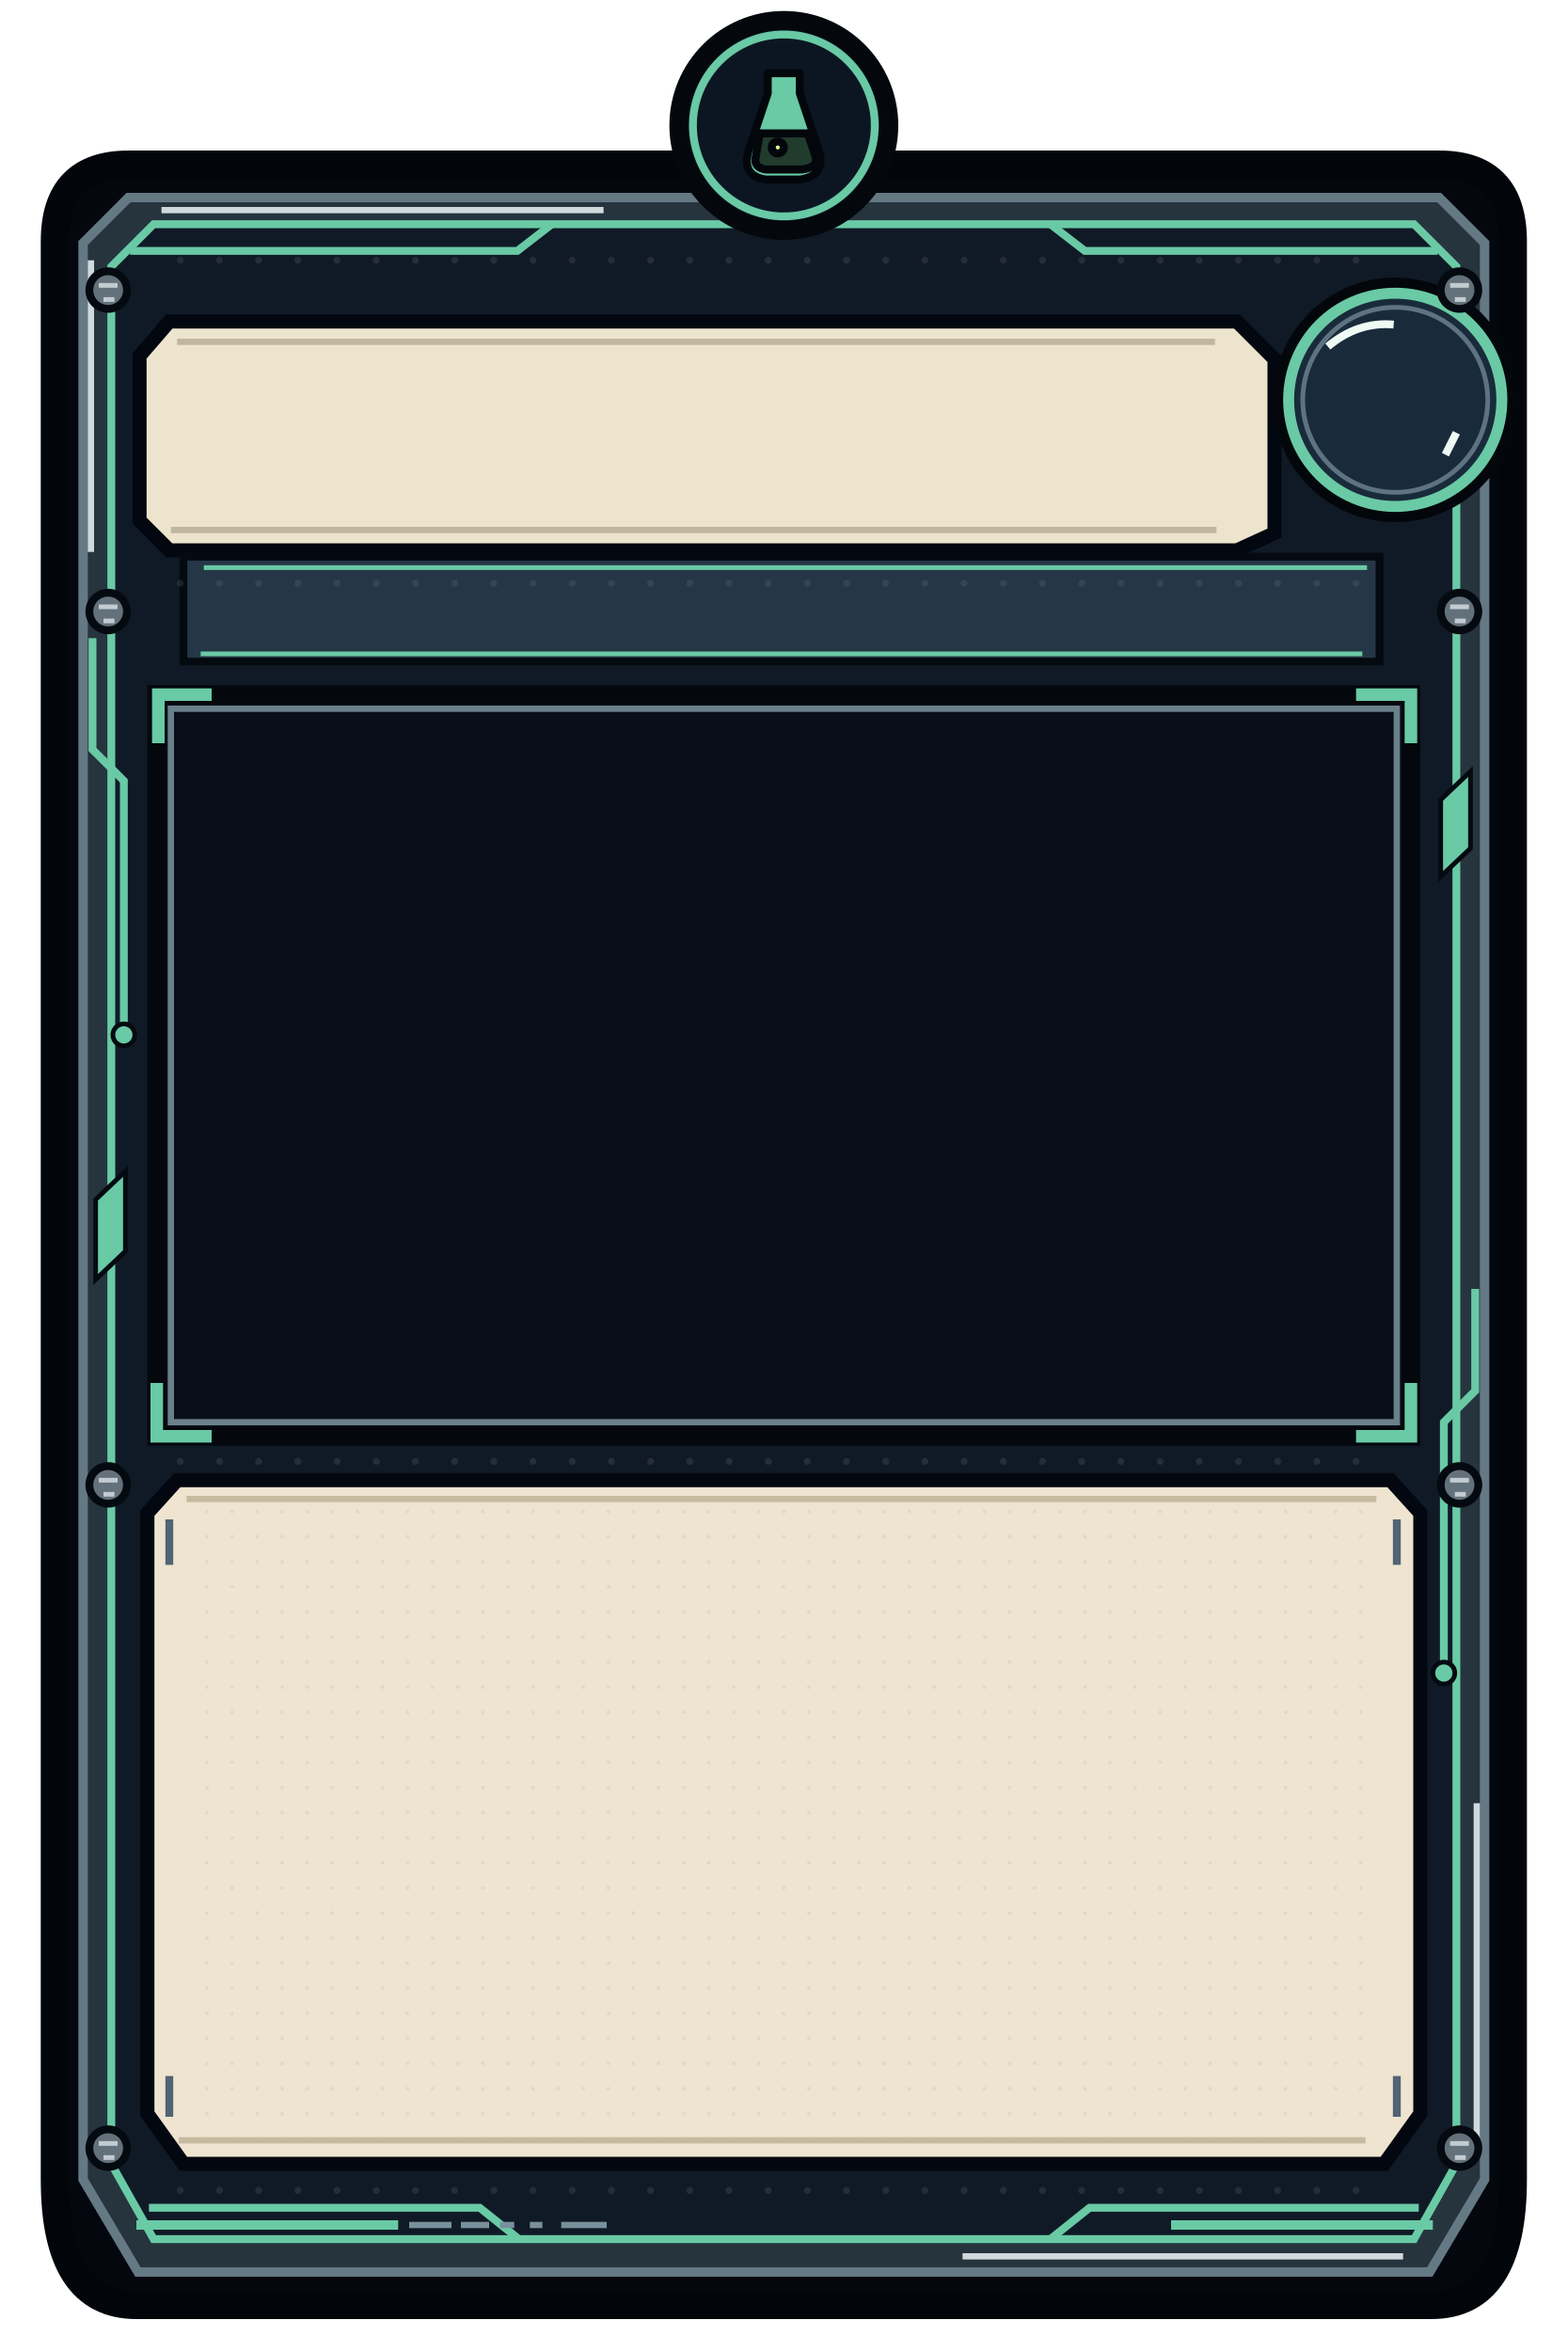
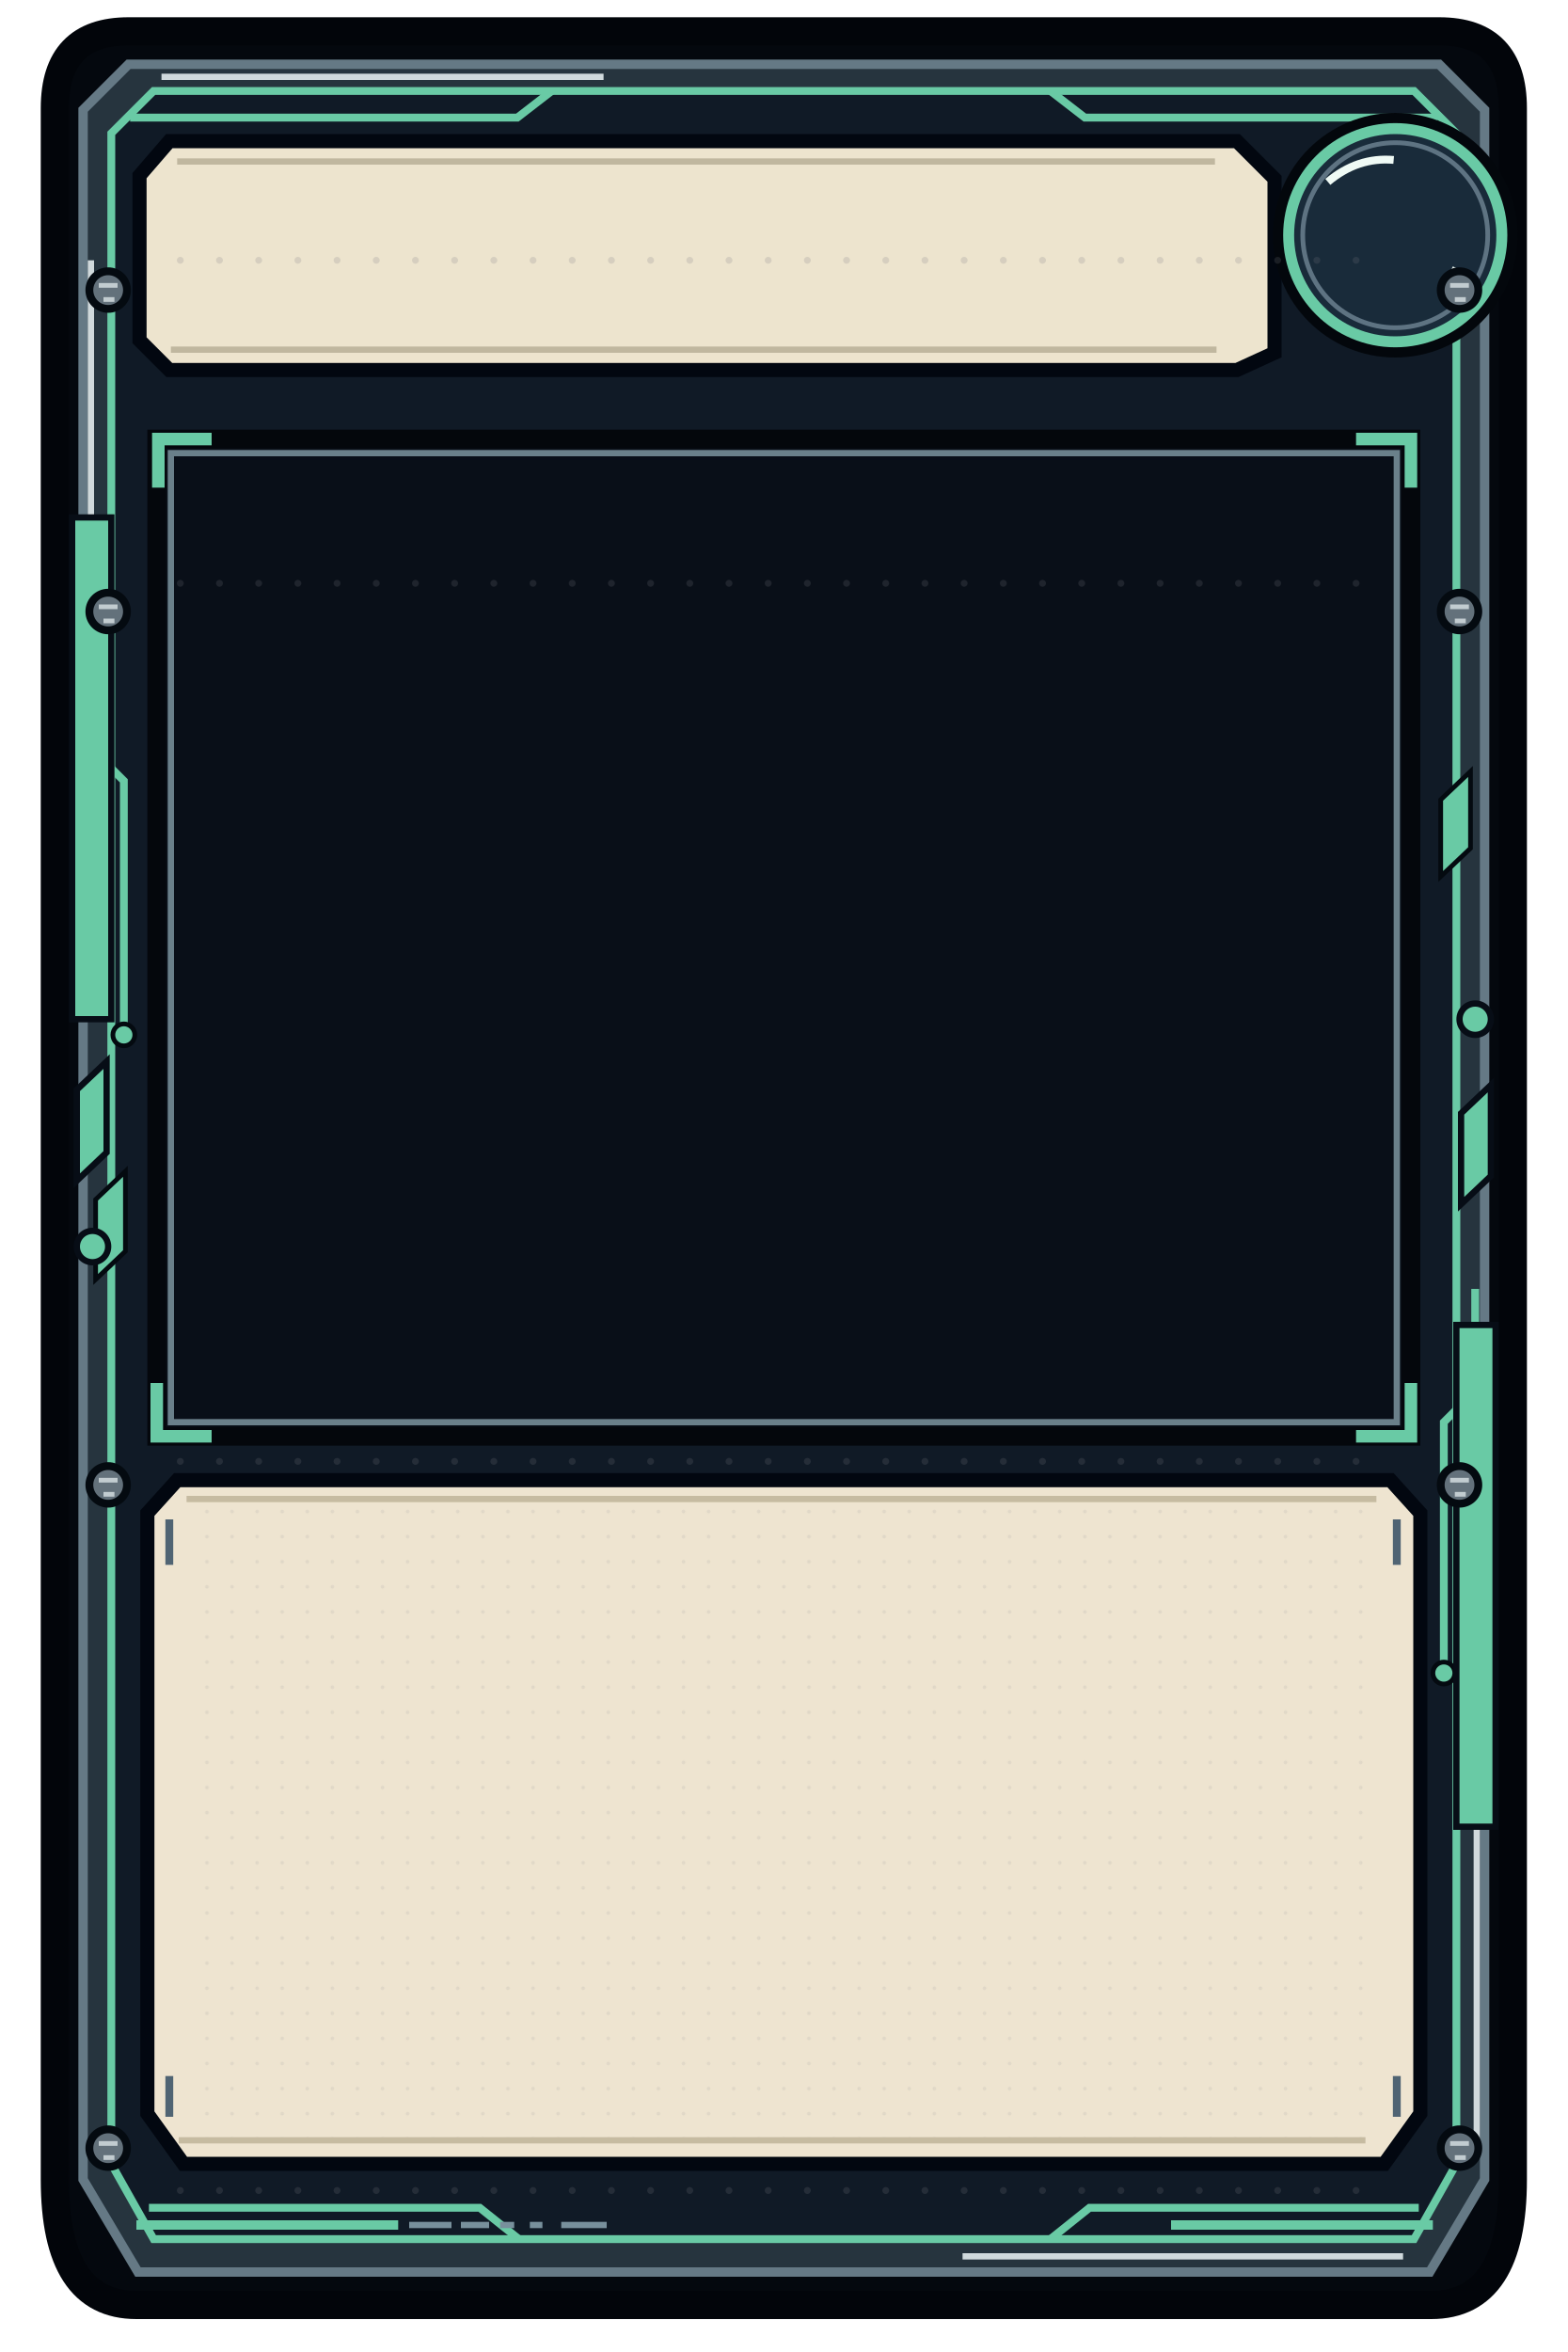
<svg xmlns="http://www.w3.org/2000/svg" width="1000" height="1500" viewBox="0 0 1000 1500">
  <defs>
    <pattern id="print" width="16" height="16" patternUnits="userSpaceOnUse">
      <circle cx="4" cy="4" r="1.2" fill="#8b8990" opacity=".13" />
    </pattern>
  </defs>
-   <path d="M82 105H918Q965 105 965 154V1390Q965 1470 913 1470H87Q35 1470 35 1390V154Q35 105 82 105Z" fill="#04080e" stroke="#02050a" stroke-width="18" />
-   <path d="M82 126H918L947 155V1390L912 1449H88L53 1390V155Z" fill="#26343e" stroke="#657985" stroke-width="6" />
-   <path d="M98 143H902L929 170V1380L902 1428H98L71 1380V170Z" fill="#101a26" stroke="#69caa5" stroke-width="5" />
-   <path d="M83 160H330L352 143M670 143L692 160H917M59 407V478L79 498V660M941 822V887L921 907V1067M95 1408H306L331 1428M670 1428L695 1408H905" fill="none" stroke="#69caa5" stroke-width="5" />
-   <path d="M58 166V352M942 1150V1370M103 134H385M614 1439H895" stroke="#d0d9dc" stroke-width="4" />
+   <path d="M82 20H918Q965 20 965 69V1390Q965 1470 913 1470H87Q35 1470 35 1390V69Q35 20 82 20Z" fill="#04080e" stroke="#02050a" stroke-width="18" />
+   <path d="M82 41H918L947 70V1390L912 1449H88L53 1390V70Z" fill="#26343e" stroke="#657985" stroke-width="6" />
+   <path d="M98 58H902L929 85V1380L902 1428H98L71 1380V85Z" fill="#101a26" stroke="#69caa5" stroke-width="5" />
+   <path d="M83 75H330L352 58M670 58L692 75H917M59 407V478L79 498V660M941 822V887L921 907V1067M95 1408H306L331 1428M670 1428L695 1408H905" fill="none" stroke="#69caa5" stroke-width="5" />
+   <path d="M58 166V352M942 1150V1370M103 49H385M614 1439H895" stroke="#d0d9dc" stroke-width="4" />
  <g fill="#69caa5" stroke="#040a10" stroke-width="3">
    <circle cx="79" cy="660" r="7" />
    <circle cx="921" cy="1067" r="7" />
    <path d="M61 765L80 747V798L61 816ZM938 492L919 510V559L938 541Z" />
  </g>
-   <path d="M108 205H789L813 229V340L789 351H108L89 332V227Z" fill="#ede4ce" stroke="#020710" stroke-width="9" />
-   <path d="M113 218H775M109 338H776" stroke="#c0b79f" stroke-width="4" />
-   <path d="M117 355H880V422H117Z" fill="#253747" stroke="#040a10" stroke-width="5" />
-   <path d="M130 362H872M128 417H869" stroke="#69caa5" stroke-width="3" />
-   <circle cx="500" cy="80" r="67" fill="#0c1622" stroke="#04080d" stroke-width="12" />
-   <circle cx="500" cy="80" r="58" fill="none" stroke="#69caa5" stroke-width="5" />
-   <g transform="translate(459 39) scale(1.28)" fill="#69caa5" stroke="#03070c" stroke-width="4" stroke-linejoin="round">
-     <path d="M24 6H40V16L49 43Q54 57 40 59H23Q10 57 15 43L24 16Z" />
-     <path d="M20 36H44L48 48Q49 53 41 54H23Q17 53 18 48Z" fill="#213b2d" />
-     <circle cx="29" cy="43" r="3" fill="#d6ff8c" />
-   </g>
-   <circle cx="890" cy="255" r="78" fill="#03070c" />
-   <circle cx="890" cy="255" r="68" fill="#192b3a" stroke="#69caa5" stroke-width="7" />
-   <circle cx="890" cy="255" r="59" fill="none" stroke="#5e7382" stroke-width="3" />
-   <path d="M847 221Q866 205 889 207M929 276L922 290" stroke="#effaf5" stroke-width="5" fill="none" />
-   <path d="M100 443H900V916H100Z" fill="#090f18" stroke="#04070c" stroke-width="12" />
-   <path d="M109 452H891V907H109Z" fill="none" stroke="#6a808a" stroke-width="4" />
-   <path d="M101 474V443H135M865 443H900V474M100 882V916H135M865 916H900V882" fill="none" stroke="#69caa5" stroke-width="8" />
+   <path d="M108 90H789L813 114V225L789 236H108L89 217V112Z" fill="#ede4ce" stroke="#020710" stroke-width="9" />
+   <path d="M113 103H775M109 223H776" stroke="#c0b79f" stroke-width="4" />
+   <circle cx="890" cy="150" r="78" fill="#03070c" />
+   <circle cx="890" cy="150" r="68" fill="#192b3a" stroke="#69caa5" stroke-width="7" />
+   <circle cx="890" cy="150" r="59" fill="none" stroke="#5e7382" stroke-width="3" />
+   <path d="M847 116Q866 100 889 102M929 171L922 185" stroke="#effaf5" stroke-width="5" fill="none" />
+   <path d="M100 280H900V916H100Z" fill="#090f18" stroke="#04070c" stroke-width="12" />
+   <path d="M109 289H891V907H109Z" fill="none" stroke="#6a808a" stroke-width="4" />
+   <path d="M101 311V280H135M865 280H900V311M100 882V916H135M865 916H900V882" fill="none" stroke="#69caa5" stroke-width="8" />
  <path d="M113 944H887L906 965V1348L883 1380H117L94 1348V965Z" fill="#eee4d0" stroke="#020710" stroke-width="9" />
  <path d="M118 952H876V1371H118Z" fill="url(#print)" />
  <path d="M119 956H878M114 1365H871" stroke="#c6bba1" stroke-width="4" />
  <path d="M108 969V998M891 969V998M108 1324V1350M891 1324V1350" stroke="#506473" stroke-width="5" />
  <path d="M87 1419H254M747 1419H914" stroke="#69caa5" stroke-width="6" />
  <path d="M261 1419H288M294 1419H312M319 1419H328M338 1419H346M358 1419H387" stroke="#78909c" stroke-width="4" />
+   <g fill="#69caa5" stroke="#070d16" stroke-width="4">
+     <path d="M46 330H71V650H46ZM929 845H954V1165H929Z" />
+     <path d="M49 695L68 677V735L49 753ZM951 750L932 768V710L951 692Z" />
+     <circle cx="59" cy="795" r="10" />
+     <circle cx="941" cy="650" r="10" />
+   </g>
  <g transform="translate(69 185)">
    <circle r="12" fill="#63717b" stroke="#040a10" stroke-width="5" />
    <path d="M-6 -3H6M-3 6H4" stroke="#c2ccd0" stroke-width="3" />
  </g>
  <g transform="translate(69 390)">
    <circle r="12" fill="#63717b" stroke="#040a10" stroke-width="5" />
    <path d="M-6 -3H6M-3 6H4" stroke="#c2ccd0" stroke-width="3" />
  </g>
  <g transform="translate(69 947)">
    <circle r="12" fill="#63717b" stroke="#040a10" stroke-width="5" />
    <path d="M-6 -3H6M-3 6H4" stroke="#c2ccd0" stroke-width="3" />
  </g>
  <g transform="translate(69 1370)">
    <circle r="12" fill="#63717b" stroke="#040a10" stroke-width="5" />
    <path d="M-6 -3H6M-3 6H4" stroke="#c2ccd0" stroke-width="3" />
  </g>
  <g transform="translate(931 185)">
    <circle r="12" fill="#63717b" stroke="#040a10" stroke-width="5" />
    <path d="M-6 -3H6M-3 6H4" stroke="#c2ccd0" stroke-width="3" />
  </g>
  <g transform="translate(931 390)">
    <circle r="12" fill="#63717b" stroke="#040a10" stroke-width="5" />
    <path d="M-6 -3H6M-3 6H4" stroke="#c2ccd0" stroke-width="3" />
  </g>
  <g transform="translate(931 947)">
    <circle r="12" fill="#63717b" stroke="#040a10" stroke-width="5" />
    <path d="M-6 -3H6M-3 6H4" stroke="#c2ccd0" stroke-width="3" />
  </g>
  <g transform="translate(931 1370)">
    <circle r="12" fill="#63717b" stroke="#040a10" stroke-width="5" />
    <path d="M-6 -3H6M-3 6H4" stroke="#c2ccd0" stroke-width="3" />
  </g>
  <circle cx="115" cy="166" r="2.2" fill="#777a80" opacity=".2" />
  <circle cx="115" cy="372" r="2.2" fill="#777a80" opacity=".2" />
  <circle cx="115" cy="932" r="2.2" fill="#777a80" opacity=".2" />
  <circle cx="115" cy="1397" r="2.2" fill="#777a80" opacity=".2" />
  <circle cx="140" cy="166" r="2.2" fill="#777a80" opacity=".2" />
  <circle cx="140" cy="372" r="2.2" fill="#777a80" opacity=".2" />
  <circle cx="140" cy="932" r="2.2" fill="#777a80" opacity=".2" />
  <circle cx="140" cy="1397" r="2.2" fill="#777a80" opacity=".2" />
  <circle cx="165" cy="166" r="2.2" fill="#777a80" opacity=".2" />
  <circle cx="165" cy="372" r="2.2" fill="#777a80" opacity=".2" />
  <circle cx="165" cy="932" r="2.2" fill="#777a80" opacity=".2" />
  <circle cx="165" cy="1397" r="2.2" fill="#777a80" opacity=".2" />
  <circle cx="190" cy="166" r="2.2" fill="#777a80" opacity=".2" />
  <circle cx="190" cy="372" r="2.2" fill="#777a80" opacity=".2" />
  <circle cx="190" cy="932" r="2.2" fill="#777a80" opacity=".2" />
  <circle cx="190" cy="1397" r="2.2" fill="#777a80" opacity=".2" />
  <circle cx="215" cy="166" r="2.2" fill="#777a80" opacity=".2" />
  <circle cx="215" cy="372" r="2.2" fill="#777a80" opacity=".2" />
  <circle cx="215" cy="932" r="2.2" fill="#777a80" opacity=".2" />
  <circle cx="215" cy="1397" r="2.2" fill="#777a80" opacity=".2" />
  <circle cx="240" cy="166" r="2.2" fill="#777a80" opacity=".2" />
  <circle cx="240" cy="372" r="2.2" fill="#777a80" opacity=".2" />
  <circle cx="240" cy="932" r="2.2" fill="#777a80" opacity=".2" />
  <circle cx="240" cy="1397" r="2.2" fill="#777a80" opacity=".2" />
  <circle cx="265" cy="166" r="2.2" fill="#777a80" opacity=".2" />
  <circle cx="265" cy="372" r="2.2" fill="#777a80" opacity=".2" />
  <circle cx="265" cy="932" r="2.2" fill="#777a80" opacity=".2" />
  <circle cx="265" cy="1397" r="2.2" fill="#777a80" opacity=".2" />
  <circle cx="290" cy="166" r="2.2" fill="#777a80" opacity=".2" />
  <circle cx="290" cy="372" r="2.2" fill="#777a80" opacity=".2" />
  <circle cx="290" cy="932" r="2.2" fill="#777a80" opacity=".2" />
  <circle cx="290" cy="1397" r="2.2" fill="#777a80" opacity=".2" />
  <circle cx="315" cy="166" r="2.2" fill="#777a80" opacity=".2" />
  <circle cx="315" cy="372" r="2.2" fill="#777a80" opacity=".2" />
  <circle cx="315" cy="932" r="2.2" fill="#777a80" opacity=".2" />
  <circle cx="315" cy="1397" r="2.2" fill="#777a80" opacity=".2" />
  <circle cx="340" cy="166" r="2.2" fill="#777a80" opacity=".2" />
  <circle cx="340" cy="372" r="2.2" fill="#777a80" opacity=".2" />
  <circle cx="340" cy="932" r="2.2" fill="#777a80" opacity=".2" />
  <circle cx="340" cy="1397" r="2.2" fill="#777a80" opacity=".2" />
  <circle cx="365" cy="166" r="2.2" fill="#777a80" opacity=".2" />
  <circle cx="365" cy="372" r="2.2" fill="#777a80" opacity=".2" />
  <circle cx="365" cy="932" r="2.2" fill="#777a80" opacity=".2" />
  <circle cx="365" cy="1397" r="2.2" fill="#777a80" opacity=".2" />
  <circle cx="390" cy="166" r="2.2" fill="#777a80" opacity=".2" />
  <circle cx="390" cy="372" r="2.2" fill="#777a80" opacity=".2" />
  <circle cx="390" cy="932" r="2.2" fill="#777a80" opacity=".2" />
  <circle cx="390" cy="1397" r="2.2" fill="#777a80" opacity=".2" />
  <circle cx="415" cy="166" r="2.2" fill="#777a80" opacity=".2" />
  <circle cx="415" cy="372" r="2.2" fill="#777a80" opacity=".2" />
  <circle cx="415" cy="932" r="2.2" fill="#777a80" opacity=".2" />
  <circle cx="415" cy="1397" r="2.2" fill="#777a80" opacity=".2" />
  <circle cx="440" cy="166" r="2.2" fill="#777a80" opacity=".2" />
  <circle cx="440" cy="372" r="2.2" fill="#777a80" opacity=".2" />
  <circle cx="440" cy="932" r="2.2" fill="#777a80" opacity=".2" />
  <circle cx="440" cy="1397" r="2.2" fill="#777a80" opacity=".2" />
  <circle cx="465" cy="166" r="2.2" fill="#777a80" opacity=".2" />
  <circle cx="465" cy="372" r="2.2" fill="#777a80" opacity=".2" />
  <circle cx="465" cy="932" r="2.2" fill="#777a80" opacity=".2" />
  <circle cx="465" cy="1397" r="2.2" fill="#777a80" opacity=".2" />
  <circle cx="490" cy="166" r="2.2" fill="#777a80" opacity=".2" />
  <circle cx="490" cy="372" r="2.2" fill="#777a80" opacity=".2" />
  <circle cx="490" cy="932" r="2.2" fill="#777a80" opacity=".2" />
  <circle cx="490" cy="1397" r="2.2" fill="#777a80" opacity=".2" />
  <circle cx="515" cy="166" r="2.2" fill="#777a80" opacity=".2" />
  <circle cx="515" cy="372" r="2.2" fill="#777a80" opacity=".2" />
  <circle cx="515" cy="932" r="2.2" fill="#777a80" opacity=".2" />
  <circle cx="515" cy="1397" r="2.2" fill="#777a80" opacity=".2" />
  <circle cx="540" cy="166" r="2.2" fill="#777a80" opacity=".2" />
  <circle cx="540" cy="372" r="2.2" fill="#777a80" opacity=".2" />
  <circle cx="540" cy="932" r="2.2" fill="#777a80" opacity=".2" />
  <circle cx="540" cy="1397" r="2.2" fill="#777a80" opacity=".2" />
  <circle cx="565" cy="166" r="2.2" fill="#777a80" opacity=".2" />
  <circle cx="565" cy="372" r="2.2" fill="#777a80" opacity=".2" />
  <circle cx="565" cy="932" r="2.2" fill="#777a80" opacity=".2" />
  <circle cx="565" cy="1397" r="2.2" fill="#777a80" opacity=".2" />
  <circle cx="590" cy="166" r="2.2" fill="#777a80" opacity=".2" />
  <circle cx="590" cy="372" r="2.2" fill="#777a80" opacity=".2" />
  <circle cx="590" cy="932" r="2.2" fill="#777a80" opacity=".2" />
  <circle cx="590" cy="1397" r="2.2" fill="#777a80" opacity=".2" />
  <circle cx="615" cy="166" r="2.2" fill="#777a80" opacity=".2" />
  <circle cx="615" cy="372" r="2.2" fill="#777a80" opacity=".2" />
  <circle cx="615" cy="932" r="2.2" fill="#777a80" opacity=".2" />
  <circle cx="615" cy="1397" r="2.2" fill="#777a80" opacity=".2" />
  <circle cx="640" cy="166" r="2.2" fill="#777a80" opacity=".2" />
  <circle cx="640" cy="372" r="2.2" fill="#777a80" opacity=".2" />
  <circle cx="640" cy="932" r="2.2" fill="#777a80" opacity=".2" />
  <circle cx="640" cy="1397" r="2.2" fill="#777a80" opacity=".2" />
  <circle cx="665" cy="166" r="2.2" fill="#777a80" opacity=".2" />
  <circle cx="665" cy="372" r="2.2" fill="#777a80" opacity=".2" />
  <circle cx="665" cy="932" r="2.2" fill="#777a80" opacity=".2" />
  <circle cx="665" cy="1397" r="2.2" fill="#777a80" opacity=".2" />
  <circle cx="690" cy="166" r="2.2" fill="#777a80" opacity=".2" />
  <circle cx="690" cy="372" r="2.2" fill="#777a80" opacity=".2" />
  <circle cx="690" cy="932" r="2.2" fill="#777a80" opacity=".2" />
  <circle cx="690" cy="1397" r="2.2" fill="#777a80" opacity=".2" />
  <circle cx="715" cy="166" r="2.2" fill="#777a80" opacity=".2" />
  <circle cx="715" cy="372" r="2.2" fill="#777a80" opacity=".2" />
  <circle cx="715" cy="932" r="2.2" fill="#777a80" opacity=".2" />
  <circle cx="715" cy="1397" r="2.2" fill="#777a80" opacity=".2" />
  <circle cx="740" cy="166" r="2.2" fill="#777a80" opacity=".2" />
  <circle cx="740" cy="372" r="2.2" fill="#777a80" opacity=".2" />
  <circle cx="740" cy="932" r="2.2" fill="#777a80" opacity=".2" />
  <circle cx="740" cy="1397" r="2.2" fill="#777a80" opacity=".2" />
  <circle cx="765" cy="166" r="2.2" fill="#777a80" opacity=".2" />
  <circle cx="765" cy="372" r="2.2" fill="#777a80" opacity=".2" />
  <circle cx="765" cy="932" r="2.2" fill="#777a80" opacity=".2" />
  <circle cx="765" cy="1397" r="2.2" fill="#777a80" opacity=".2" />
  <circle cx="790" cy="166" r="2.2" fill="#777a80" opacity=".2" />
  <circle cx="790" cy="372" r="2.2" fill="#777a80" opacity=".2" />
  <circle cx="790" cy="932" r="2.2" fill="#777a80" opacity=".2" />
  <circle cx="790" cy="1397" r="2.2" fill="#777a80" opacity=".2" />
  <circle cx="815" cy="166" r="2.2" fill="#777a80" opacity=".2" />
  <circle cx="815" cy="372" r="2.2" fill="#777a80" opacity=".2" />
  <circle cx="815" cy="932" r="2.2" fill="#777a80" opacity=".2" />
  <circle cx="815" cy="1397" r="2.2" fill="#777a80" opacity=".2" />
  <circle cx="840" cy="166" r="2.2" fill="#777a80" opacity=".2" />
  <circle cx="840" cy="372" r="2.2" fill="#777a80" opacity=".2" />
  <circle cx="840" cy="932" r="2.2" fill="#777a80" opacity=".2" />
  <circle cx="840" cy="1397" r="2.2" fill="#777a80" opacity=".2" />
  <circle cx="865" cy="166" r="2.2" fill="#777a80" opacity=".2" />
  <circle cx="865" cy="372" r="2.2" fill="#777a80" opacity=".2" />
  <circle cx="865" cy="932" r="2.2" fill="#777a80" opacity=".2" />
  <circle cx="865" cy="1397" r="2.2" fill="#777a80" opacity=".2" />
</svg>
